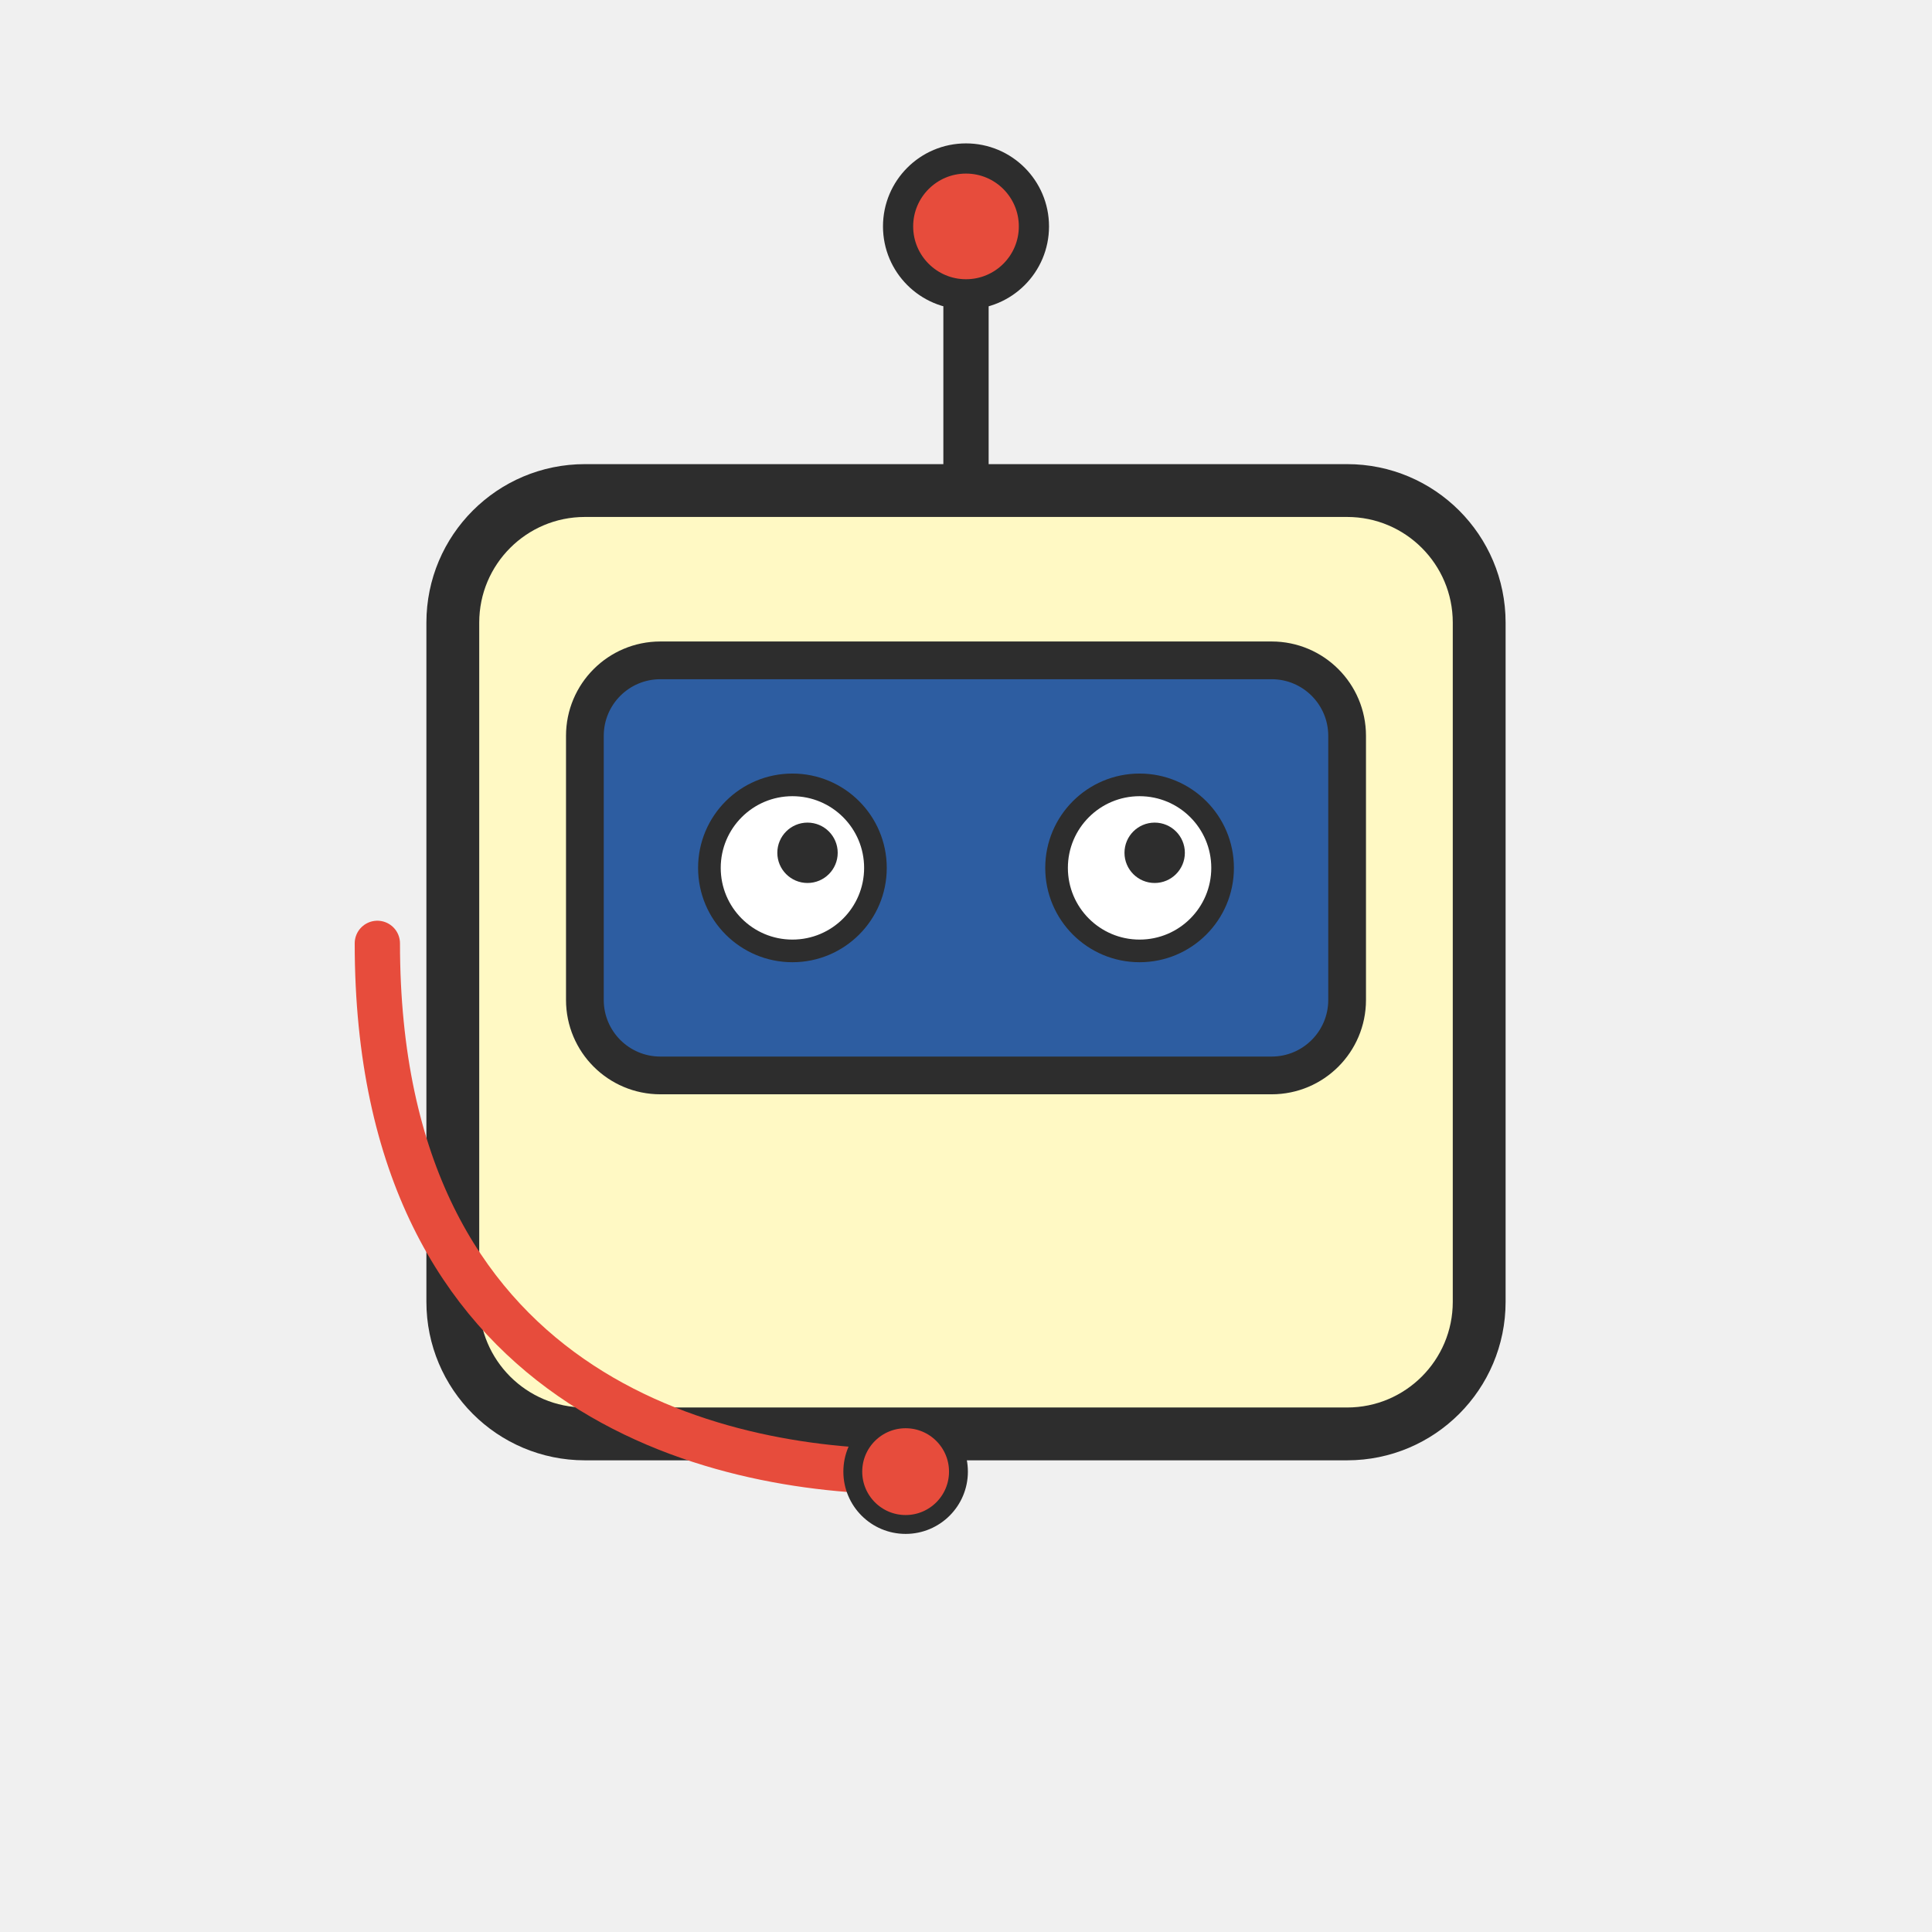
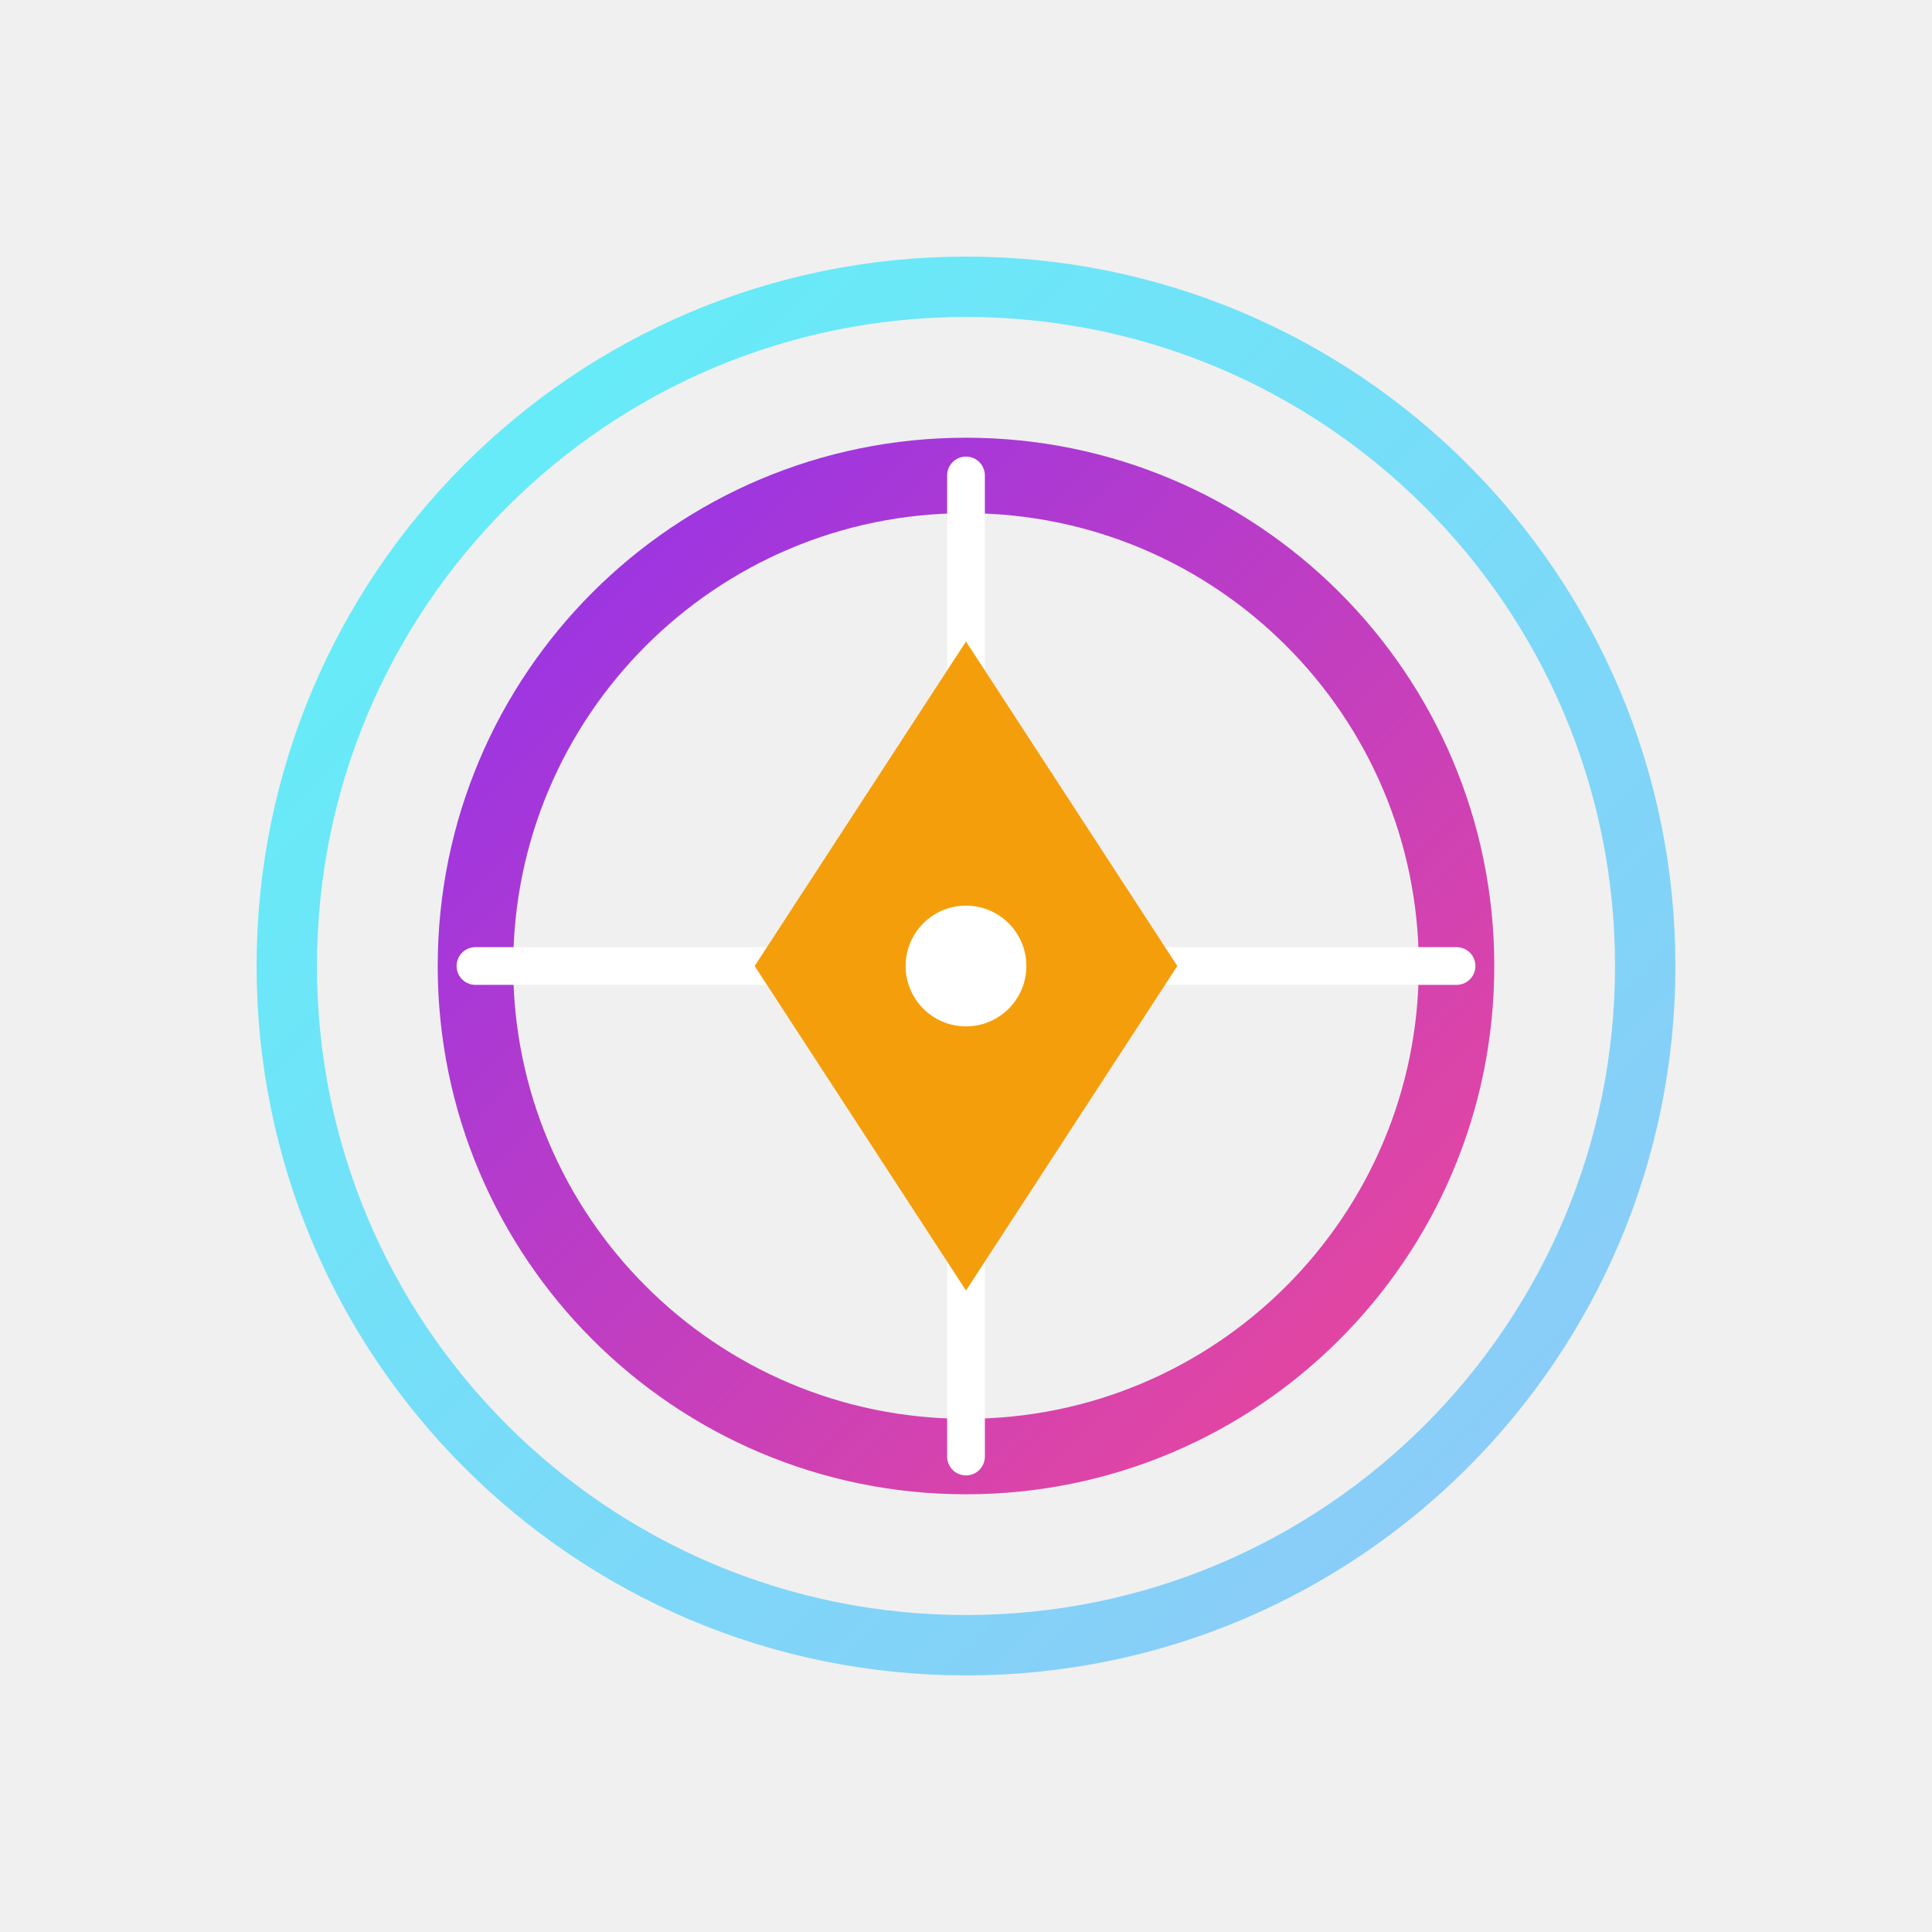
<svg xmlns="http://www.w3.org/2000/svg" viewBox="0 0 512 512" width="100%" height="100%">
-   <line x1="256" y1="130" x2="256" y2="70" stroke="#2d2d2d" stroke-width="12" stroke-linecap="round" />
-   <circle cx="256" cy="60" r="18" fill="#e74c3c" stroke="#2d2d2d" stroke-width="8" />
-   <rect x="120" y="130" width="272" height="250" rx="35" fill="#fff9c4" stroke="#2d2d2d" stroke-width="14" stroke-linejoin="round" />
-   <rect x="155" y="175" width="202" height="110" rx="20" fill="#2d5da1" stroke="#2d2d2d" stroke-width="10" />
-   <circle cx="210" cy="230" r="22" fill="#fff" stroke="#2d2d2d" stroke-width="6" />
-   <circle cx="302" cy="230" r="22" fill="#fff" stroke="#2d2d2d" stroke-width="6" />
-   <circle cx="214" cy="226" r="8" fill="#2d2d2d" />
-   <circle cx="306" cy="226" r="8" fill="#2d2d2d" />
-   <path d="M100 250 C100 370 190 390 240 390" fill="none" stroke="#e74c3c" stroke-width="12" stroke-linecap="round" />
-   <circle cx="240" cy="390" r="14" fill="#e74c3c" stroke="#2d2d2d" stroke-width="5" />
+   <defs>
+     <linearGradient id="c2-cyan" x1="0%" y1="0%" x2="100%" y2="100%">
+       <stop offset="0%" stop-color="#00F2FE" />
+       <stop offset="100%" stop-color="#4FACFE" />
+     </linearGradient>
+     <linearGradient id="c2-purple" x1="0%" y1="0%" x2="100%" y2="100%">
+       <stop offset="0%" stop-color="#9333EA" />
+       <stop offset="100%" stop-color="#EC4899" />
+     </linearGradient>
+   </defs>
+   <circle cx="256" cy="256" r="180" fill="none" stroke="url(#c2-cyan)" stroke-width="16" opacity="0.6" />
+   <circle cx="256" cy="256" r="130" fill="none" stroke="url(#c2-purple)" stroke-width="20" />
+   <path d="M 126 256 H 386 M 256 126 V 386" stroke="#FFFFFF" stroke-width="10" stroke-linecap="round" />
+   <polygon points="256,170 312,256 256,342 200,256" fill="#F59E0B" />
+   <circle cx="256" cy="256" r="16" fill="#FFFFFF" />
</svg>
